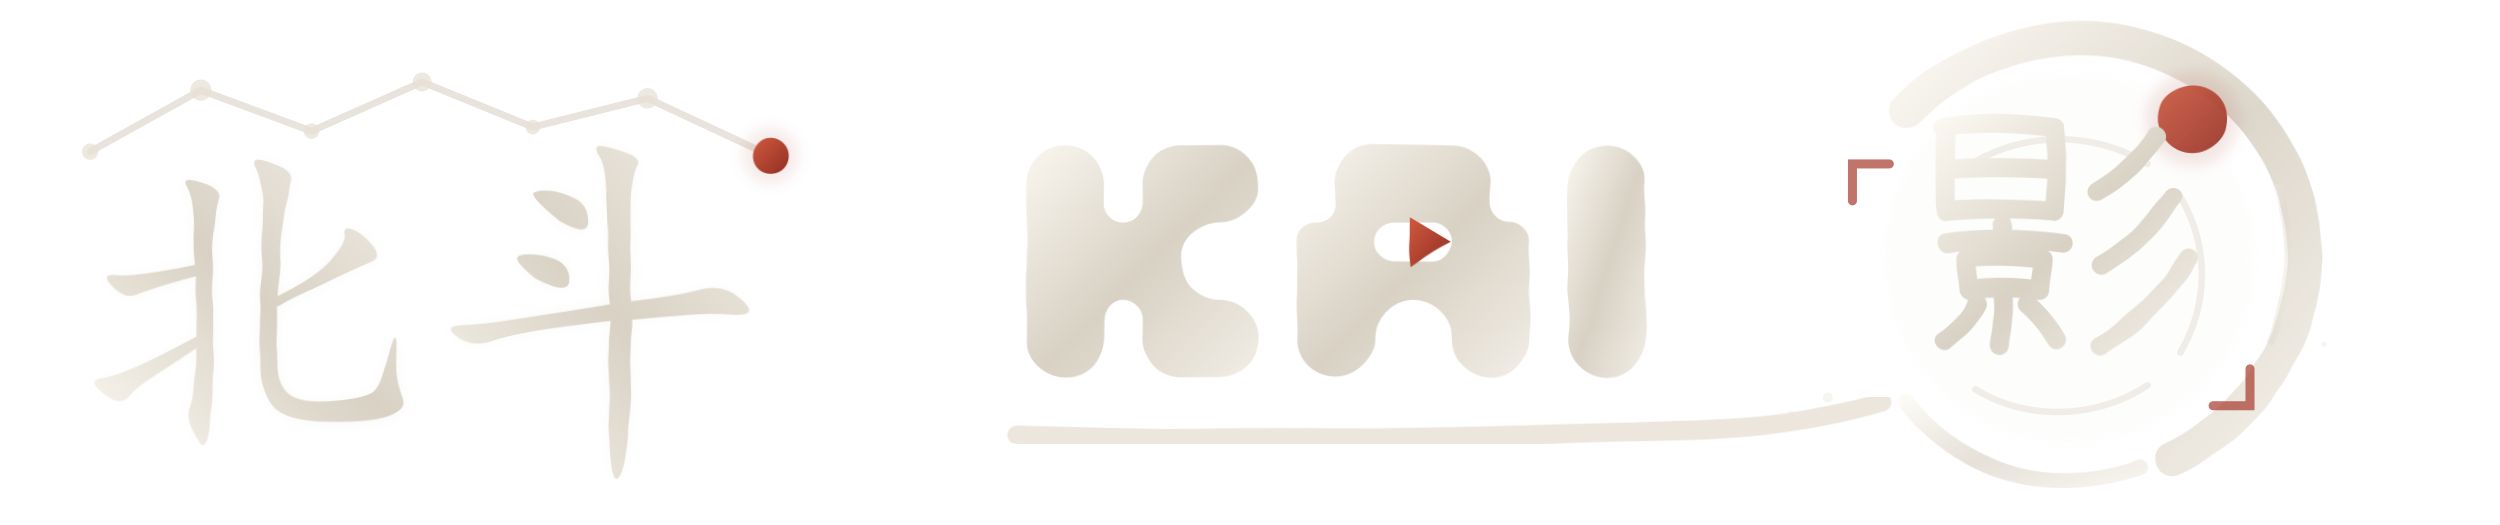
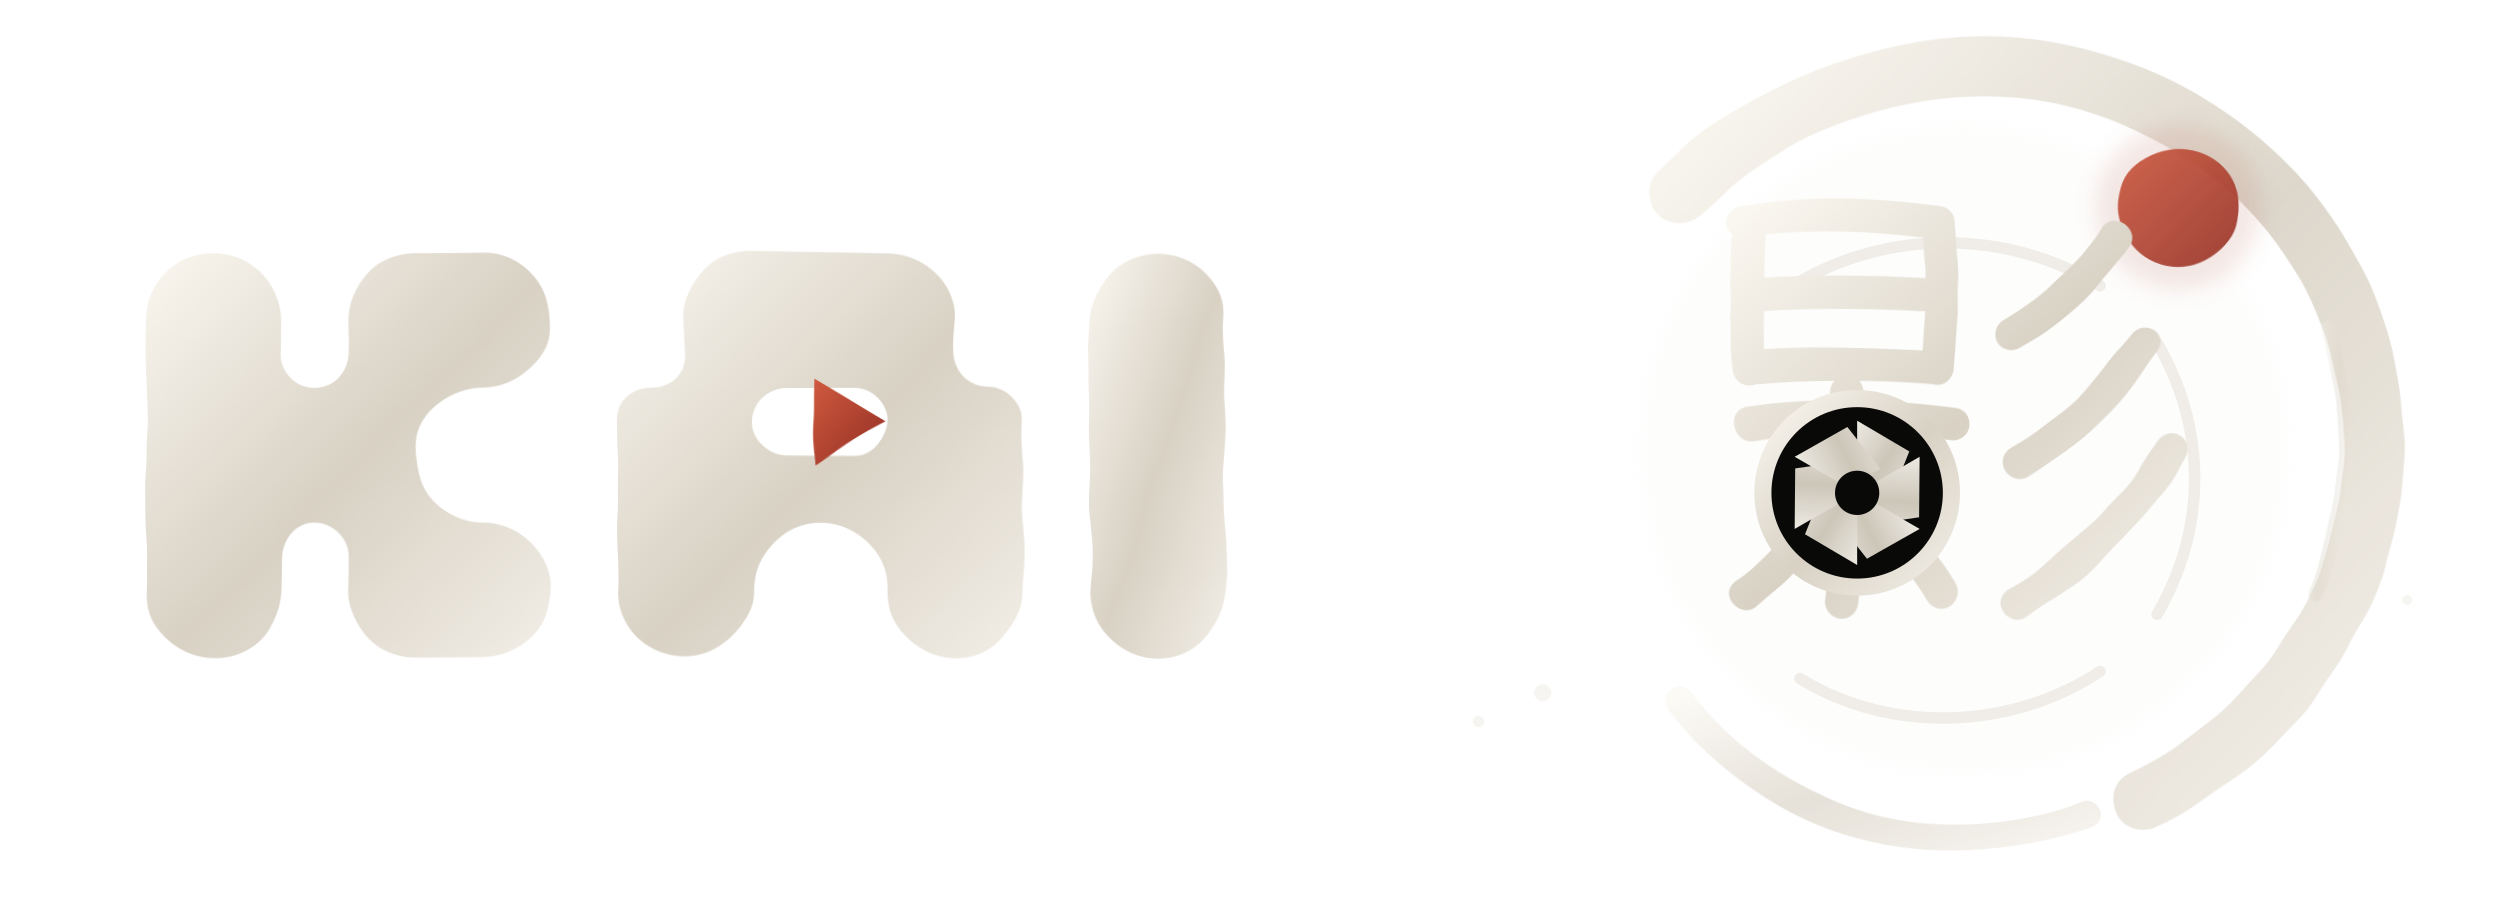
- <svg xmlns="http://www.w3.org/2000/svg" width="610" height="128" viewBox="0 0 610 128" role="img" aria-labelledby="title desc">
+ <svg xmlns="http://www.w3.org/2000/svg" width="350" height="128" viewBox="0 0 350 128" role="img" aria-labelledby="title desc">
  <defs>
    <linearGradient id="ink" x1="0" y1="0" x2="1" y2="1">
      <stop offset="0" stop-color="#faf7f0" />
      <stop offset=".52" stop-color="#d8d1c4" />
      <stop offset="1" stop-color="#f2eee6" />
    </linearGradient>
    <linearGradient id="red" x1="0" y1="0" x2="1" y2="1">
      <stop offset="0" stop-color="#d05a3f" />
      <stop offset="1" stop-color="#922e23" />
    </linearGradient>
    <filter id="rough" x="-12%" y="-12%" width="124%" height="124%">
      <feTurbulence type="fractalNoise" baseFrequency="0.017 0.095" numOctaves="2" seed="43" result="noise" />
      <feDisplacementMap in="SourceGraphic" in2="noise" scale="1.2" />
    </filter>
    <filter id="wash" x="-20%" y="-20%" width="140%" height="140%">
      <feGaussianBlur stdDeviation="1.5" />
    </filter>
    <g id="kai">
      <g transform="matrix(1.674419 0 0 1.52381 0 -118.8571)">
        <g transform="matrix(1.006944 0 0 1 0 0)">
          <g transform="matrix(0.593103 0 0 0.65625 0 78)">
            <path d="M27.998 40C25.79 40 24 41.79 24 43.998V48c0 2.122-.843 4.157-2.343 5.657A7.996 7.996 0 0 1 16 56C11.582 56 8 52.418 8 48V16c0-2.122.843-4.157 2.343-5.657A7.996 7.996 0 0 1 16 8c4.418 0 8 3.582 8 8v4c0 2.209 1.791 4 4 4 2.21 0 4-1.79 4-3.998V16c0-4.418 3.582-8 8-8h8c4.418 0 8 3.582 8 8s-3.582 8-8 8-8 3.582-8 8 3.582 8 8 8 8 3.582 8 8-3.582 8-8 8h-8c-4.418 0-8-3.582-8-8v-4c0-2.209-1.791-4-4-4z" />
          </g>
          <g transform="matrix(0.395402 0 0 0.4375 -10.28046 90.25)">
            <path fill-rule="evenodd" d="M158 32c-6.627 0-12 5.373-12 12s-5.373 12-12 12-12-5.373-12-12V13.997A6.003 6.003 0 0 1 127.997 8h.006A5.997 5.997 0 0 0 134 2.003V-4c0-6.627 5.373-12 12-12h24c6.627 0 12 5.373 12 12v6a6 6 0 0 0 6 6 6 6 0 0 1 6 6v30c0 6.627-5.373 12-12 12s-12-5.373-12-12-5.373-12-12-12zm-6-24a6 6 0 0 0 0 12h12a6 6 0 0 0 0-12z" />
          </g>
          <g transform="matrix(0.474483 0 0 0.42 -41.75448 89.55)">
            <path d="M248 60c-2.652 0-5.196-1.317-7.071-3.661S238 50.815 238 47.5v-50c0-3.315 1.054-6.495 2.929-8.839S245.348-15 248-15s5.196 1.317 7.071 3.661S258-5.815 258-2.5v50c0 3.315-1.054 6.495-2.929 8.839S250.652 60 248 60z" />
          </g>
        </g>
      </g>
    </g>
    <g id="ying" fill="none" stroke-linecap="round" stroke-linejoin="round">
      <path d="M0 0c11-1.8 24-1.4 36 .2M1.5 1c-1.1 8.6-.8 17.3-.5 26M36 1c.8 8.8.5 17.3-.2 26M3 13.4c10.4-1 20.8-.8 30.9-.1M2 26.8c10.2-1 22.5-.8 33.5.1M19 31.2c.3 1.4.2 2.7-.3 4M1.5 37.4c11-1.9 24.4-2 37.2-.1M7.5 42.2c7.1-1 16.8-.9 24.8.2l-1.2 10c-7.3-1.2-15.5-1.2-22.6-.1zM19.3 53.2c.2 5.4-.2 11.2-1 17M10.9 56.5C8.5 61.4 5.2 65.4.8 68.7M27 56.7c3.9 3.4 7.2 7.4 9.7 11.7M68.4 2.8c-4.7 7.3-11 13.3-18.8 18M74.1 22.6c-5.8 8.8-13.5 16.1-23.2 21.7M79.1 42.2C72 53.4 62.6 62.8 50.7 70.4" />
    </g>
-     <g id="beidou">
-       <path transform="translate(15 107) scale(.35 -.35)" d="M151 99Q172 110 185.5 122.5Q199 135 198 141.5Q197 148 204 145Q211 142 217.5 134Q224 126 216 123Q208 120 193 113L150 92L150 58Q150 38 158.5 31Q167 24 189 25.5Q211 27 217.5 31.5Q224 36 229 62Q233 80 233.5 61.5Q234 43 235 38.5Q236 34 238.5 27Q241 20 229.5 15Q218 10 187.5 10.5Q157 11 147.5 22.5Q138 34 138 59Q138 84 139 107Q140 130 140.5 154Q141 178 135.5 188.5Q130 199 149 191Q163 186 160 178Q157 170 154.5 149Q152 128 151 99ZM94 63Q53 38 47.5 30.5Q42 23 33.5 28.5Q25 34 23.5 37.5Q22 41 28.5 42Q35 43 51.5 50Q68 57 94 71L94 113Q60 103 52 100Q44 97 35.5 106Q27 115 39 113.5Q51 112 93 121Q93 146 92 157.5Q91 169 87 176.5Q83 184 102 177Q111 173 109.5 168Q108 163 106.5 144Q105 125 105.5 98.5Q106 72 105.5 44.5Q105 17 103 6.5Q101-4 98-4Q96-4 91.5 5.5Q87 15 89.5 22Q92 29 94 63Z" />
-       <path transform="translate(100 107) scale(.35 -.35)" d="M154 96Q186 99 201.5 103Q217 107 227 100Q237 93 236 89.5Q235 86 223 87Q211 88 193 87Q175 86 154 84Q154 49 153 15.5Q152-18 146-26.5Q140-35 139 2.5Q138 40 139 83Q74 74 59 68.5Q44 63 33 71Q22 79 36 79.5Q50 80 72.5 83.5Q95 87 139 94Q139 133 138 161Q137 189 131.5 197.5Q126 206 135.5 204Q145 202 153 198.5Q161 195 158 190.5Q155 186 154.5 160Q154 134 154 96ZM105 151Q83 169 87.5 171Q92 173 99.5 172Q107 171 116 166.5Q125 162 125 151Q125 140 105 151ZM87 112Q76 121 75 124.5Q74 128 83 128Q93 128 102 124.5Q111 121 111 110Q111 99 87 112Z" />
-     </g>
  </defs>
-   <g aria-hidden="true">
-     <path d="M22 37L49 22L76 32L103 20L130 31L158 24L188 38" fill="none" stroke="#d2cabc" stroke-width="1.7" stroke-linecap="round" stroke-linejoin="round" opacity=".52" />
-     <g fill="#e7e0d4" opacity=".72">
-       <circle cx="22" cy="37" r="2" />
-       <circle cx="49" cy="22" r="2.6" />
-       <circle cx="76" cy="32" r="1.9" />
-       <circle cx="103" cy="20" r="2.3" />
-       <circle cx="130" cy="31" r="1.8" />
-       <circle cx="158" cy="24" r="2.5" />
-     </g>
-     <circle cx="188" cy="38" r="7" fill="#a73a2b" opacity=".1" filter="url(#wash)" />
-     <circle cx="188" cy="38" r="4.4" fill="url(#red)" filter="url(#rough)" />
-     <use href="#beidou" fill="url(#ink)" opacity=".16" filter="url(#wash)" />
-     <use href="#beidou" fill="url(#ink)" filter="url(#rough)" />
-   </g>
-   <g transform="translate(230)">
+   <g>
    <g filter="url(#rough)">
      <use href="#kai" transform="translate(11 26) scale(1.18)" fill="url(#ink)" />
      <path d="M114 53v12l10-6z" fill="url(#red)" />
    </g>
-     <path d="M18 106c48 2 105 1 163-1 20-.7 35-3 48-7" fill="none" stroke="#e7e0d4" stroke-width="4.6" stroke-linecap="round" opacity=".8" filter="url(#rough)" />
    <circle cx="275" cy="63" r="45" fill="#e6dfd2" opacity=".07" filter="url(#wash)" />
    <g fill="none" stroke="url(#ink)" stroke-linecap="round" filter="url(#rough)">
      <path d="M235 27c17-17 45-23 67-12 27 13 38 45 25 70-6 12-15 21-27 27" stroke-width="8.4" opacity=".88" />
      <path d="M292 114c-21 8-44 1-57-16" stroke-width="4" opacity=".65" />
      <path d="M326 46c4 13 3 26-2 37" stroke-width="2" opacity=".35" />
    </g>
    <g fill="none" stroke="#d2cabc" stroke-width="1.6" stroke-linecap="round" opacity=".32">
      <path d="M251 40c13-8 30-8 43 0M302 48c7 12 7 26 0 38M294 94c-12 8-29 9-42 1" />
    </g>
    <circle cx="305" cy="29" r="8.4" fill="url(#red)" opacity=".9" filter="url(#rough)" />
    <circle cx="305" cy="29" r="11.5" fill="#a73a2b" opacity=".12" filter="url(#wash)" />
    <use href="#ying" transform="translate(244 31) scale(.76)" fill="none" stroke="url(#ink)" stroke-width="6.1" filter="url(#rough)" />
-     <g fill="none" stroke="#a73a2b" stroke-width="2.2" stroke-linecap="round" opacity=".7">
-       <path d="M222 49v-9h9M319 90v9h-9" />
+     <g transform="translate(260 69)" stroke-linejoin="round">
+       <circle r="13.2" fill="#090908" stroke="url(#ink)" stroke-width="2.4" />
+       <g fill="url(#ink)" opacity=".94">
+         <path d="M0-10.1 7.3-5.8 4.5 1.2 0-2.4z" />
+         <path d="M0-10.1 7.3-5.8 4.5 1.2 0-2.4z" transform="rotate(60)" />
+         <path d="M0-10.1 7.3-5.8 4.5 1.2 0-2.4z" transform="rotate(120)" />
+         <path d="M0-10.1 7.3-5.8 4.5 1.2 0-2.4z" transform="rotate(180)" />
+         <path d="M0-10.1 7.3-5.8 4.5 1.2 0-2.4z" transform="rotate(240)" />
+         <path d="M0-10.1 7.3-5.8 4.5 1.2 0-2.4z" transform="rotate(300)" />
+       </g>
+       <circle r="3.1" fill="#090908" />
    </g>
    <g fill="#e7e0d4" opacity=".32">
      <circle cx="207" cy="101" r=".8" />
      <circle cx="216" cy="97" r="1.2" />
      <circle cx="337" cy="84" r=".7" />
    </g>
  </g>
</svg>
